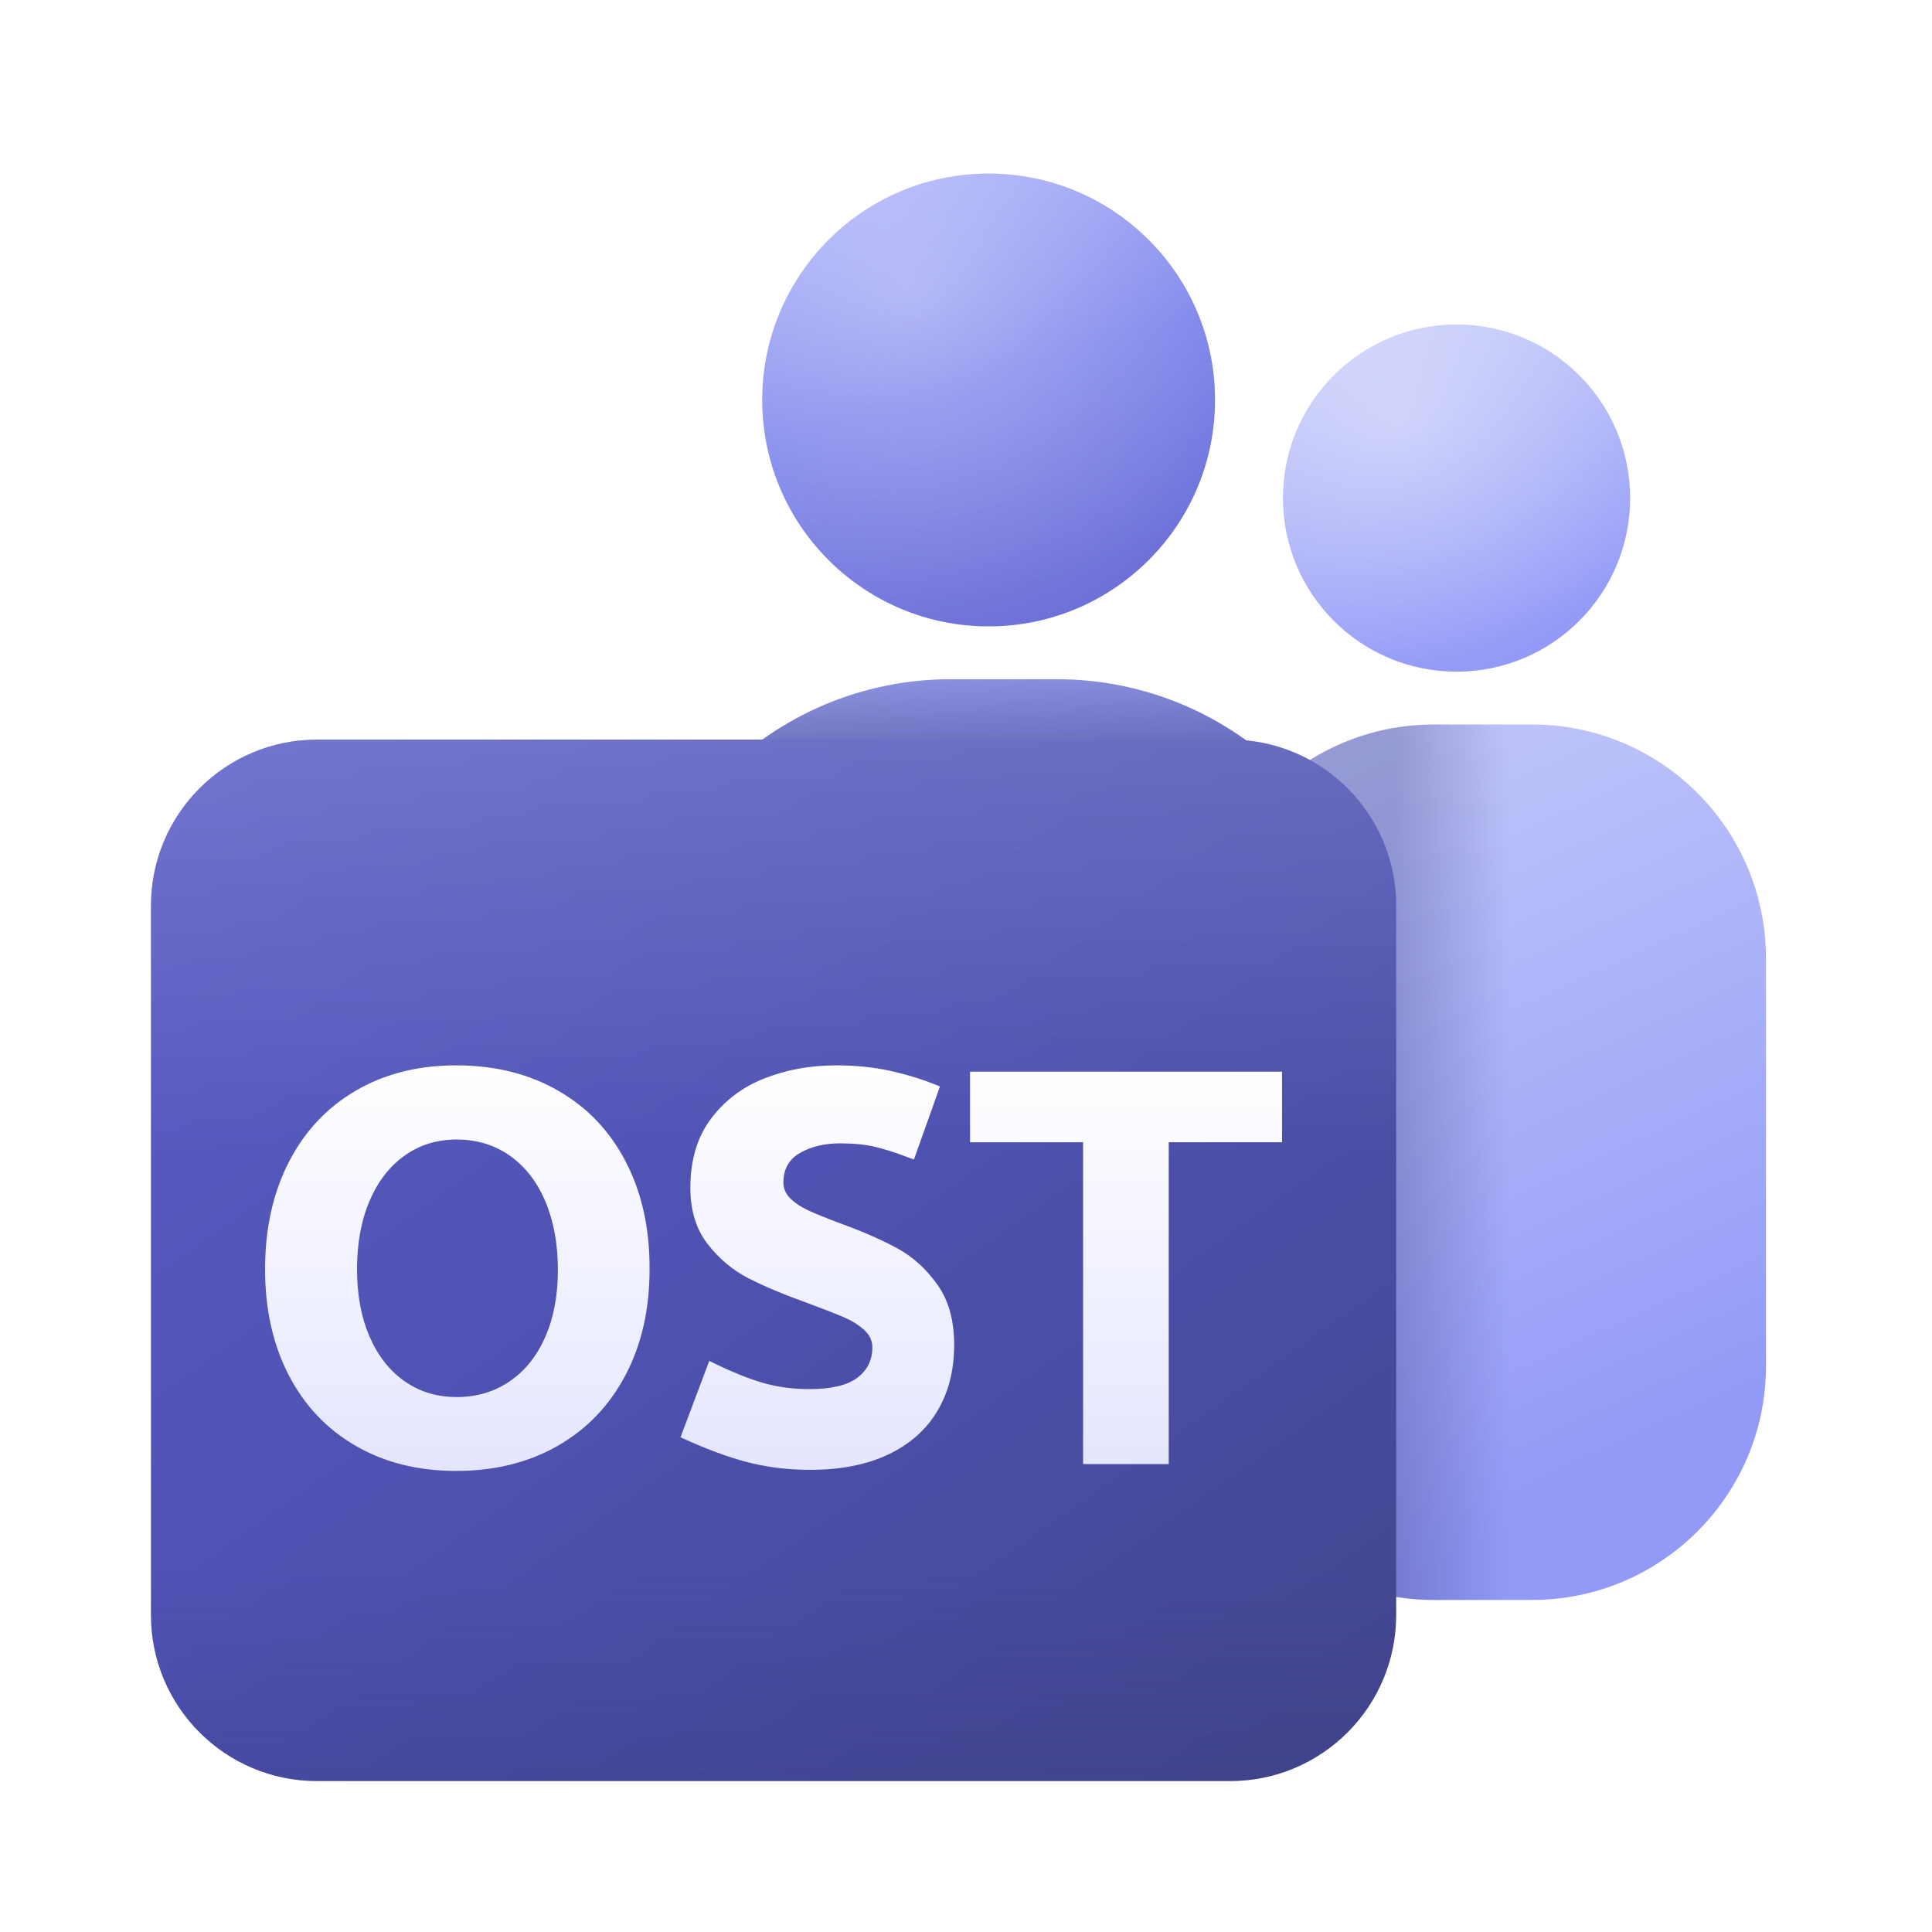
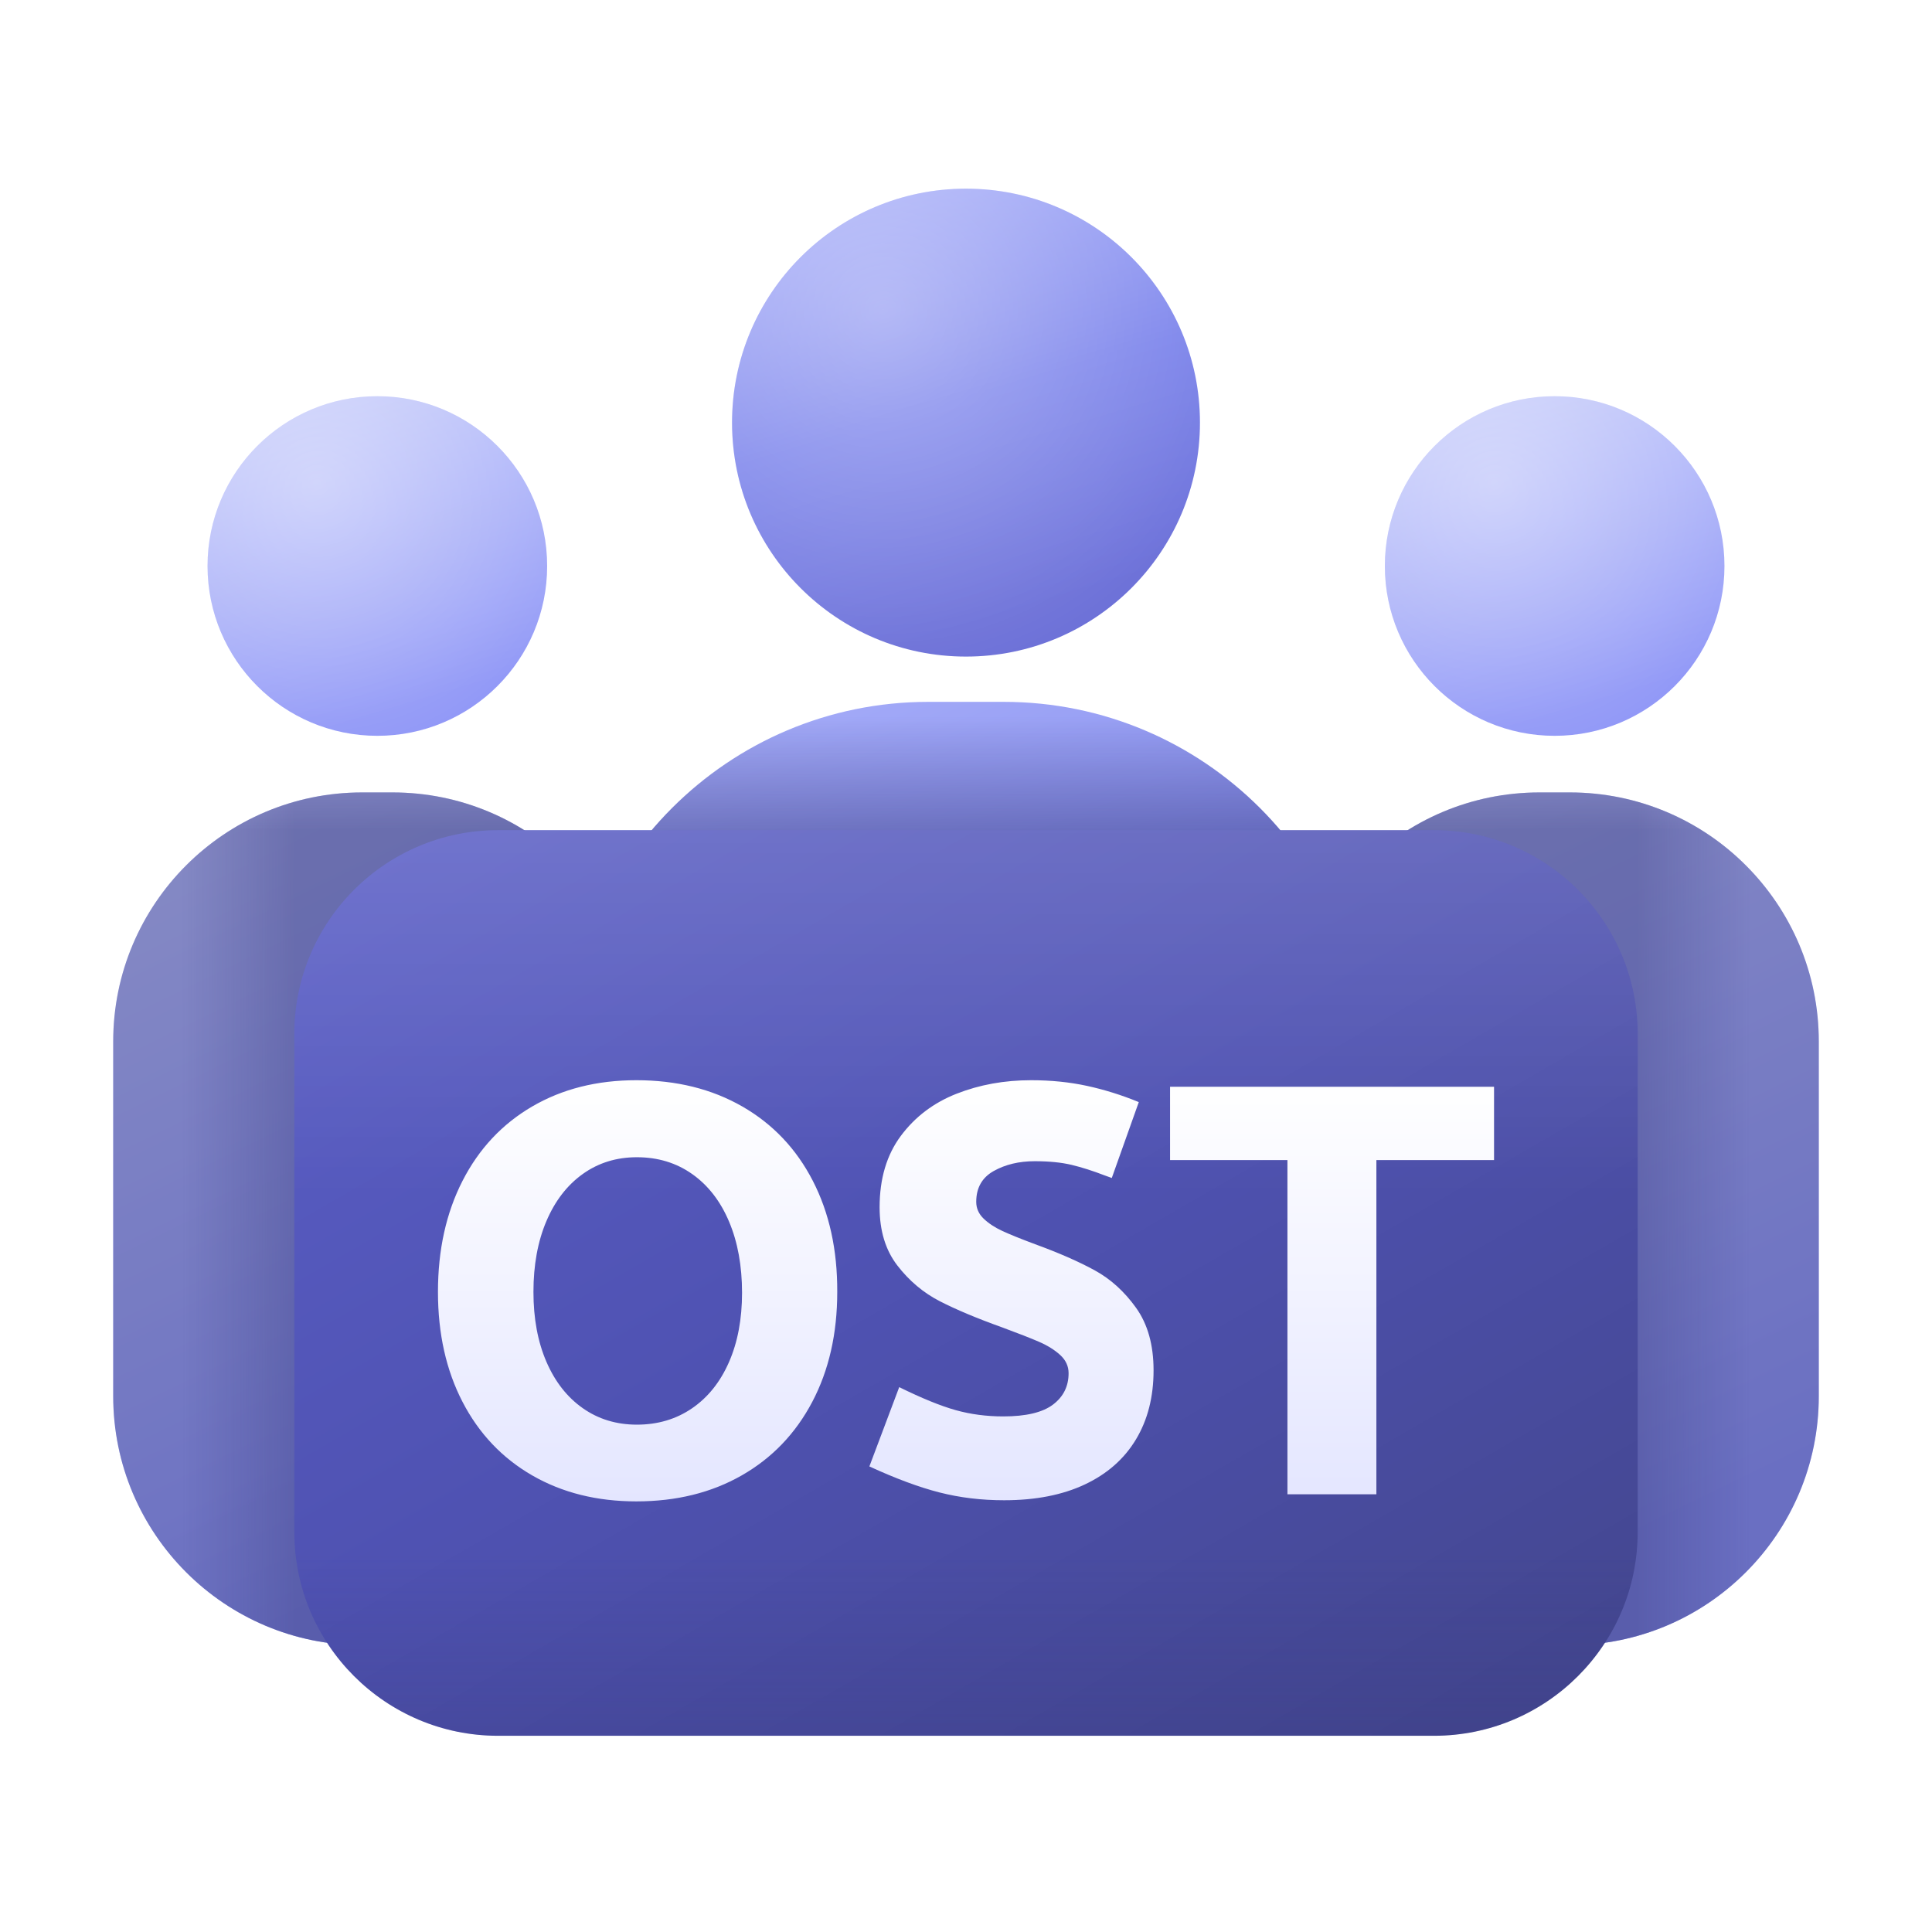
<svg xmlns="http://www.w3.org/2000/svg" width="512" height="512" viewBox="0 0 512 512">
  <defs>
    <linearGradient id="side" x1="0" y1="0" x2="0.3" y2="1">
      <stop offset="0" stop-color="#C5CBFA" />
      <stop offset="1" stop-color="#9299F7" />
    </linearGradient>
    <linearGradient id="centre" x1="0" y1="0" x2="0.3" y2="1">
      <stop offset="0" stop-color="#AAB1FA" />
      <stop offset="0.55" stop-color="#7B83EB" />
      <stop offset="1" stop-color="#6D71D8" />
    </linearGradient>
    <linearGradient id="plate" x1="0" y1="0" x2="0.85" y2="1">
      <stop offset="0" stop-color="#5B5FC7" />
      <stop offset="0.5" stop-color="#4F52B2" />
      <stop offset="1" stop-color="#444791" />
    </linearGradient>
    <linearGradient id="sheen" x1="0" y1="0" x2="0" y2="1">
      <stop offset="0" stop-color="#FFFFFF" stop-opacity="0.14" />
      <stop offset="0.4" stop-color="#FFFFFF" stop-opacity="0" />
      <stop offset="0.8" stop-color="#33357A" stop-opacity="0" />
      <stop offset="1" stop-color="#33357A" stop-opacity="0.22" />
    </linearGradient>
    <linearGradient id="ink" x1="0" y1="0" x2="0" y2="1">
      <stop offset="0" stop-color="#FFFFFF" />
      <stop offset="1" stop-color="#E4E6FF" />
    </linearGradient>
-     <radialGradient id="lightB" gradientUnits="userSpaceOnUse" cx="370" cy="110" r="73.6">
+     <radialGradient id="lightC" gradientUnits="userSpaceOnUse" cx="234" cy="82" r="99.2">
+       <stop offset="0" stop-color="#FFFFFF" stop-opacity="0.34" />
+       <stop offset="1" stop-color="#FFFFFF" stop-opacity="0" />
+     </radialGradient>
+     <radialGradient id="lightL" gradientUnits="userSpaceOnUse" cx="84" cy="128" r="72.0">
      <stop offset="0" stop-color="#FFFFFF" stop-opacity="0.38" />
      <stop offset="1" stop-color="#FFFFFF" stop-opacity="0" />
    </radialGradient>
-     <radialGradient id="lightM" gradientUnits="userSpaceOnUse" cx="241" cy="77" r="96.0">
-       <stop offset="0" stop-color="#FFFFFF" stop-opacity="0.34" />
+     <radialGradient id="lightR" gradientUnits="userSpaceOnUse" cx="396" cy="128" r="72.0">
+       <stop offset="0" stop-color="#FFFFFF" stop-opacity="0.38" />
      <stop offset="1" stop-color="#FFFFFF" stop-opacity="0" />
    </radialGradient>
-     <linearGradient id="castTop" gradientUnits="userSpaceOnUse" x1="0" y1="196" x2="0" y2="166">
+     <linearGradient id="castTop" gradientUnits="userSpaceOnUse" x1="0" y1="220" x2="0" y2="190">
      <stop offset="0" stop-color="#33357A" stop-opacity="0.42" />
      <stop offset="1" stop-color="#33357A" stop-opacity="0" />
    </linearGradient>
-     <linearGradient id="castL" gradientUnits="userSpaceOnUse" x1="40" y1="0" x2="10" y2="0">
+     <linearGradient id="castL" gradientUnits="userSpaceOnUse" x1="78" y1="0" x2="48" y2="0">
      <stop offset="0" stop-color="#33357A" stop-opacity="0.3" />
      <stop offset="1" stop-color="#33357A" stop-opacity="0" />
    </linearGradient>
-     <linearGradient id="castR" gradientUnits="userSpaceOnUse" x1="370" y1="0" x2="400" y2="0">
+     <linearGradient id="castR" gradientUnits="userSpaceOnUse" x1="434" y1="0" x2="464" y2="0">
      <stop offset="0" stop-color="#33357A" stop-opacity="0.3" />
      <stop offset="1" stop-color="#33357A" stop-opacity="0" />
    </linearGradient>
  </defs>
-   <circle cx="386" cy="132" r="46" fill="url(#side)" />
-   <circle cx="386" cy="132" r="46" fill="url(#lightB)" />
-   <rect x="318" y="192" width="150" height="232" rx="62" fill="url(#side)" />
-   <rect x="318" y="192" width="150" height="232" rx="62" fill="url(#lightB)" />
-   <rect x="318" y="192" width="150" height="232" rx="62" fill="url(#castR)" />
-   <circle cx="262" cy="106" r="60" fill="url(#centre)" />
-   <circle cx="262" cy="106" r="60" fill="url(#lightM)" />
-   <rect x="166" y="180" width="200" height="256" rx="86" fill="url(#centre)" />
-   <rect x="166" y="180" width="200" height="256" rx="86" fill="url(#lightM)" />
-   <rect x="166" y="180" width="200" height="256" rx="86" fill="url(#castTop)" />
-   <rect x="40" y="196" width="330" height="276" rx="44" fill="url(#plate)" />
-   <rect x="40" y="196" width="330" height="276" rx="44" fill="url(#sheen)" />
-   <path d="M70.247 336.363Q70.247 320.262 76.52 308.006Q82.793 295.749 94.289 289.04Q105.784 282.332 120.869 282.332Q136.244 282.332 147.92 289.04Q159.597 295.749 165.906 308.006Q172.216 320.262 172.144 336.363Q172.144 352.318 165.761 364.43Q159.379 376.541 147.775 383.177Q136.171 389.813 120.869 389.813Q105.784 389.813 94.289 383.177Q82.793 376.541 76.52 364.43Q70.247 352.318 70.247 336.363ZM147.848 336.58Q147.848 326.282 144.548 318.449Q141.248 310.616 135.156 306.301Q129.064 301.986 121.014 301.986Q113.181 301.986 107.198 306.265Q101.215 310.544 97.915 318.304Q94.615 326.064 94.615 336.363Q94.615 346.516 97.915 354.167Q101.215 361.819 107.198 366.025Q113.181 370.232 121.014 370.232Q128.992 370.232 135.084 366.061Q141.176 361.891 144.512 354.276Q147.848 346.661 147.848 336.58ZM180.342 380.893 187.957 360.658Q196.66 364.937 202.389 366.533Q208.119 368.128 214.501 368.128Q223.204 368.128 227.192 365.119Q231.181 362.109 231.181 357.105Q231.181 354.421 229.042 352.463Q226.902 350.505 223.639 349.091Q220.375 347.676 214.283 345.428Q204.565 341.947 198.291 338.72Q192.018 335.492 187.485 329.618Q182.953 323.743 182.953 314.75Q182.953 303.799 188.392 296.51Q193.831 289.222 202.607 285.777Q211.382 282.332 221.608 282.332Q229.223 282.332 235.895 283.782Q242.568 285.233 249.095 287.916L242.205 307.28L240.392 306.628Q235.895 304.887 231.979 303.944Q228.063 303.001 222.551 303.001Q216.531 303.001 212.071 305.503Q207.611 308.006 207.611 313.372Q207.611 315.838 209.497 317.651Q211.382 319.464 214.283 320.806Q217.184 322.148 222.623 324.179Q231.762 327.515 237.854 330.851Q243.946 334.187 248.406 340.424Q252.866 346.661 252.866 356.379Q252.866 366.533 248.37 374.003Q243.873 381.473 235.315 385.498Q226.757 389.523 214.718 389.523Q206.015 389.523 198.219 387.529Q190.423 385.534 180.342 380.893ZM287.028 302.711H257.075V284.0H339.753V302.711H309.728V388.0H287.028Z" fill="url(#ink)" />
+   <circle cx="100" cy="150" r="45" fill="url(#side)" />
+   <circle cx="100" cy="150" r="45" fill="url(#lightL)" />
+   <rect x="30" y="210" width="140" height="226" rx="66" fill="url(#side)" />
+   <rect x="30" y="210" width="140" height="226" rx="66" fill="url(#lightL)" />
+   <rect x="30" y="210" width="140" height="226" rx="66" fill="url(#castTop)" />
+   <rect x="30" y="210" width="140" height="226" rx="66" fill="url(#castL)" />
+   <circle cx="412" cy="150" r="45" fill="url(#side)" />
+   <circle cx="412" cy="150" r="45" fill="url(#lightR)" />
+   <rect x="342" y="210" width="140" height="226" rx="66" fill="url(#side)" />
+   <rect x="342" y="210" width="140" height="226" rx="66" fill="url(#lightR)" />
+   <rect x="342" y="210" width="140" height="226" rx="66" fill="url(#castTop)" />
+   <rect x="342" y="210" width="140" height="226" rx="66" fill="url(#castR)" />
+   <circle cx="256" cy="112" r="62" fill="url(#centre)" />
+   <circle cx="256" cy="112" r="62" fill="url(#lightC)" />
+   <rect x="150" y="186" width="212" height="270" rx="96" fill="url(#centre)" />
+   <rect x="150" y="186" width="212" height="270" rx="96" fill="url(#lightC)" />
+   <rect x="150" y="186" width="212" height="270" rx="96" fill="url(#castTop)" />
+   <rect x="78" y="220" width="356" height="240" rx="54" fill="url(#plate)" />
+   <rect x="78" y="220" width="356" height="240" rx="54" fill="url(#sheen)" />
+   <path d="M116.064 342.377Q116.064 325.657 122.579 312.929Q129.093 300.201 141.03 293.234Q152.968 286.268 168.633 286.268Q184.599 286.268 196.725 293.234Q208.851 300.201 215.403 312.929Q221.955 325.657 221.88 342.377Q221.88 358.946 215.252 371.523Q208.625 384.1 196.574 390.992Q184.524 397.883 168.633 397.883Q152.968 397.883 141.03 390.992Q129.093 384.1 122.579 371.523Q116.064 358.946 116.064 342.377ZM196.65 342.603Q196.65 331.908 193.223 323.774Q189.796 315.64 183.47 311.159Q177.143 306.678 168.784 306.678Q160.65 306.678 154.436 311.121Q148.223 315.565 144.796 323.623Q141.369 331.682 141.369 342.377Q141.369 352.921 144.796 360.866Q148.223 368.812 154.436 373.18Q160.65 377.548 168.784 377.548Q177.068 377.548 183.394 373.218Q189.721 368.887 193.185 360.979Q196.65 353.071 196.65 342.603ZM230.393 388.619 238.301 367.607Q247.339 372.05 253.289 373.707Q259.238 375.364 265.866 375.364Q274.904 375.364 279.046 372.238Q283.188 369.113 283.188 363.916Q283.188 361.13 280.967 359.096Q278.745 357.063 275.356 355.594Q271.967 354.126 265.64 351.791Q255.548 348.176 249.033 344.824Q242.519 341.473 237.812 335.372Q233.105 329.272 233.105 319.933Q233.105 308.561 238.753 300.992Q244.402 293.423 253.515 289.845Q262.628 286.268 273.247 286.268Q281.155 286.268 288.084 287.774Q295.013 289.28 301.791 292.067L294.636 312.176L292.753 311.498Q288.084 309.69 284.017 308.711Q279.95 307.732 274.226 307.732Q267.975 307.732 263.343 310.331Q258.711 312.929 258.711 318.502Q258.711 321.063 260.669 322.946Q262.628 324.828 265.64 326.222Q268.653 327.615 274.301 329.724Q283.791 333.188 290.117 336.653Q296.444 340.117 301.075 346.594Q305.707 353.071 305.707 363.163Q305.707 373.707 301.038 381.464Q296.368 389.222 287.481 393.402Q278.594 397.582 266.092 397.582Q257.054 397.582 248.958 395.51Q240.862 393.439 230.393 388.619ZM341.183 307.431H310.078V288.0H395.936V307.431H364.756V396.0H341.183Z" fill="url(#ink)" />
</svg>
